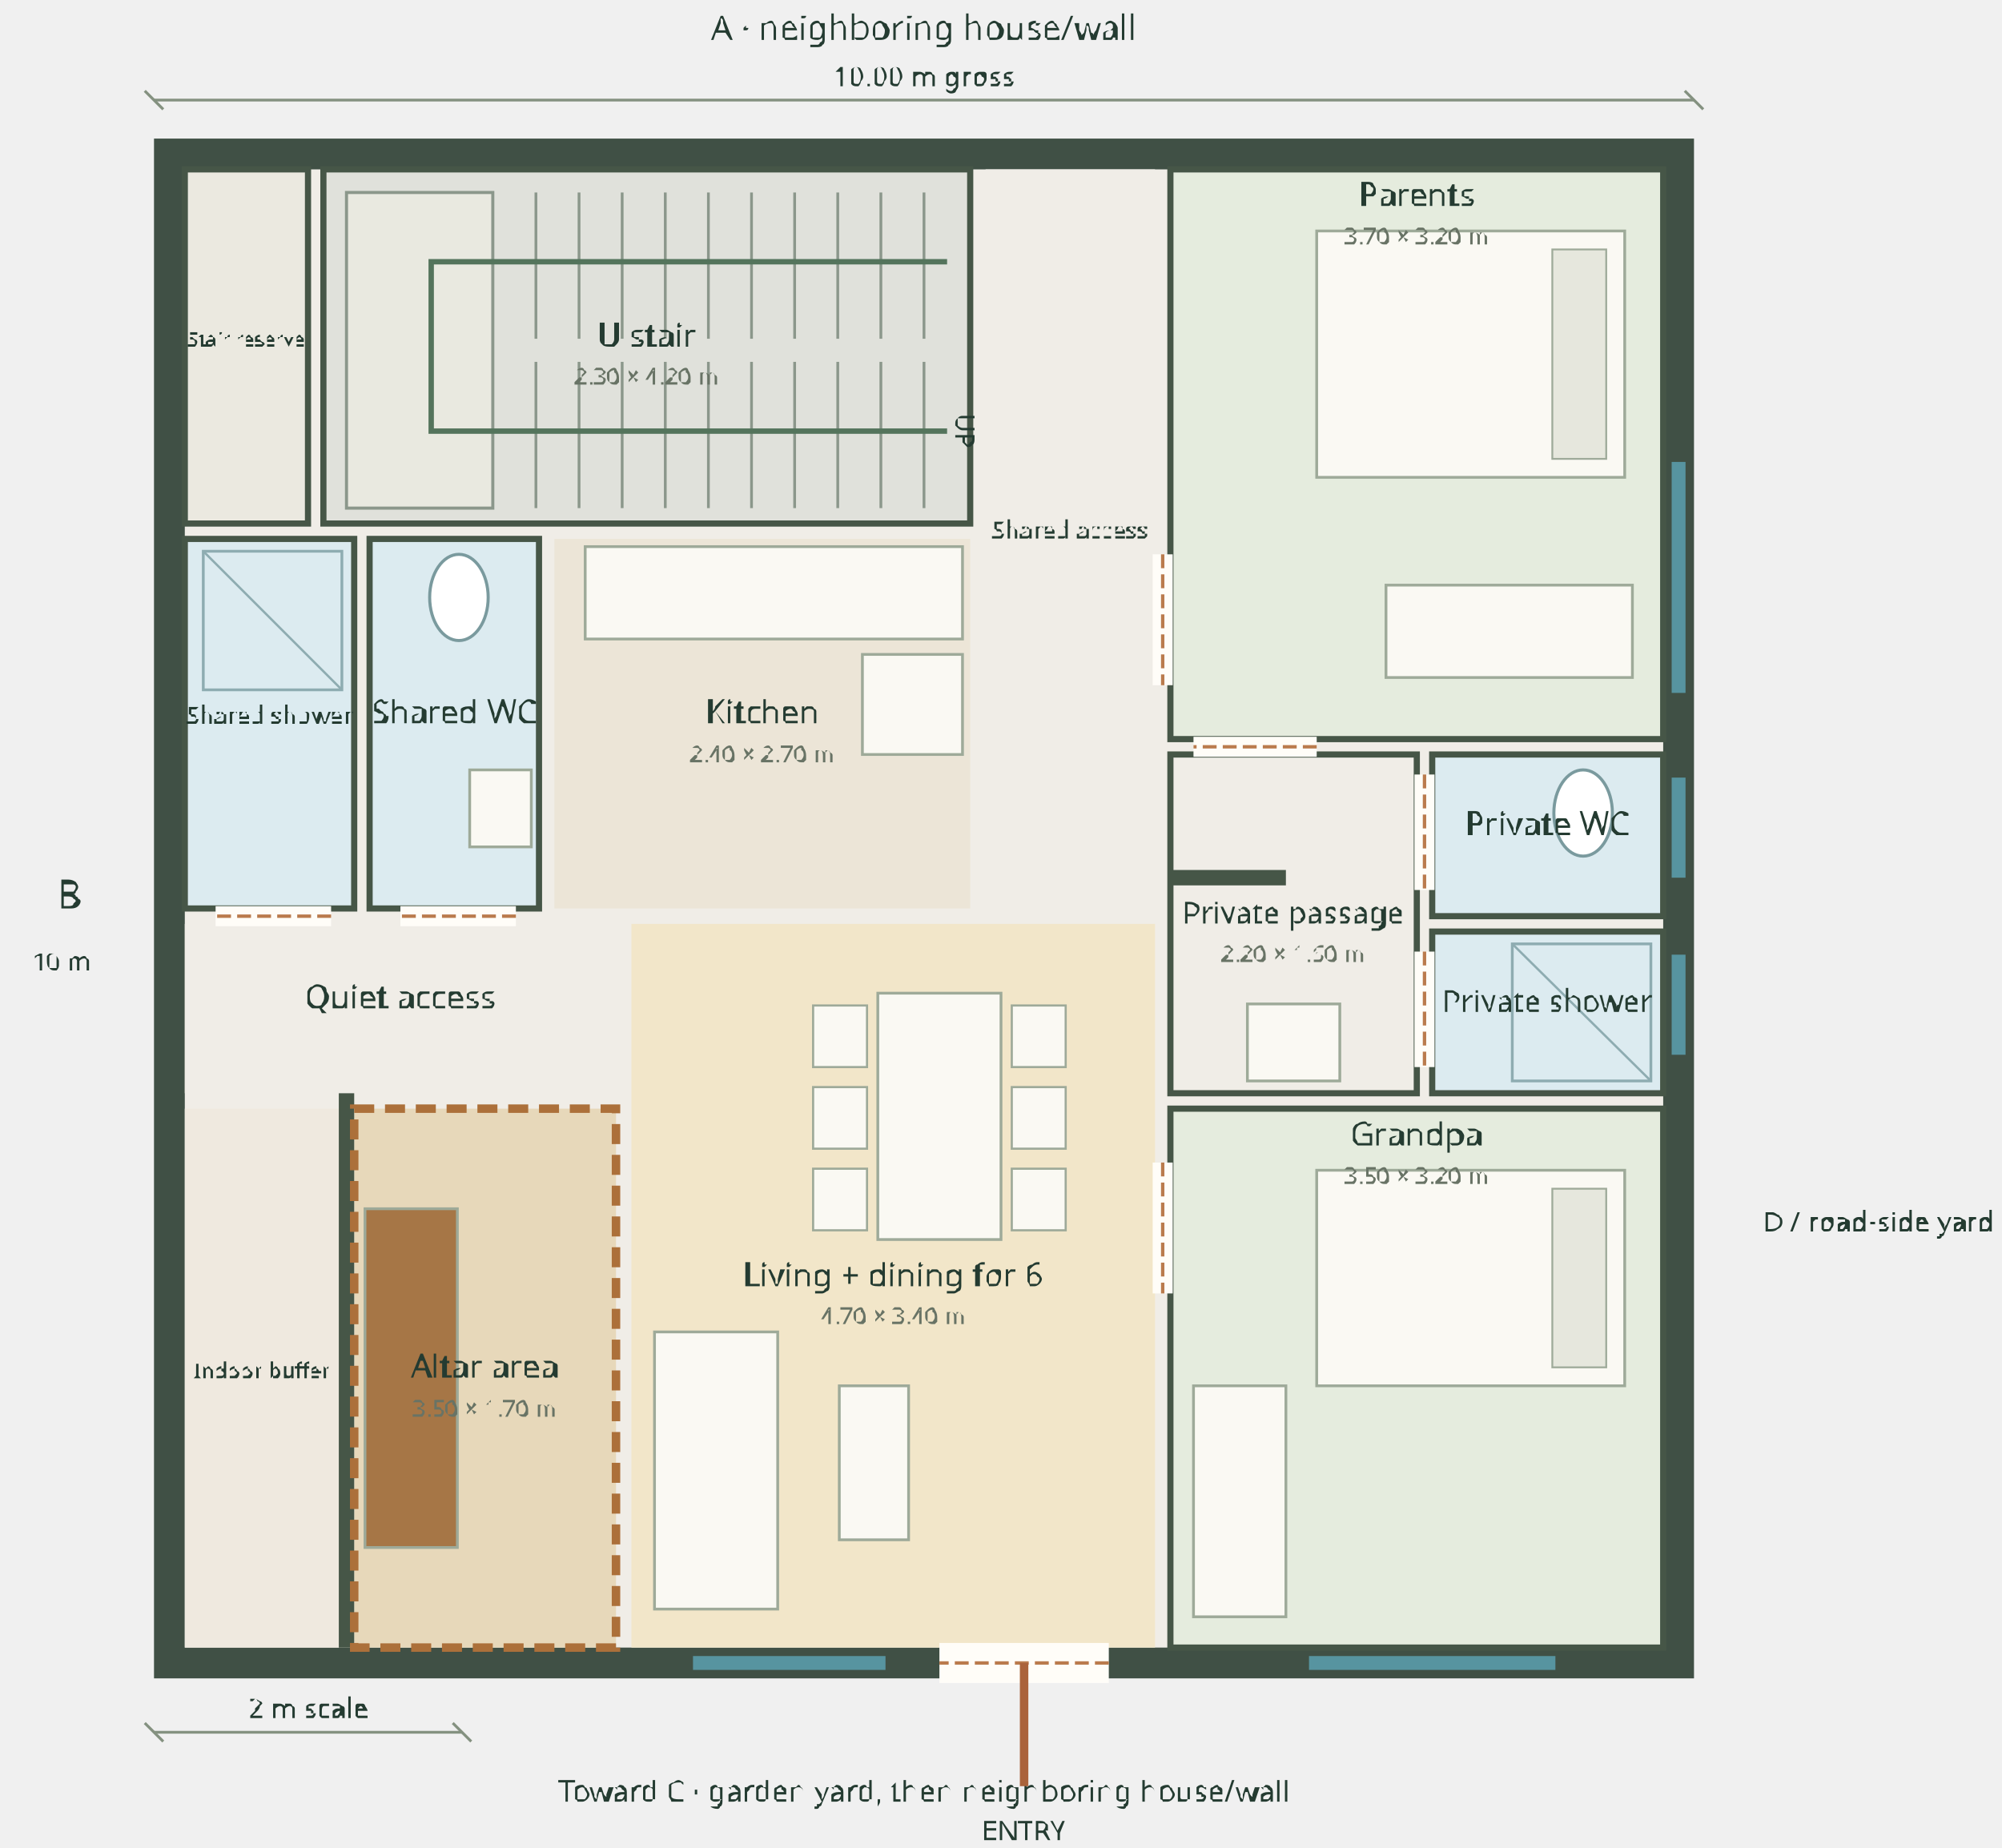
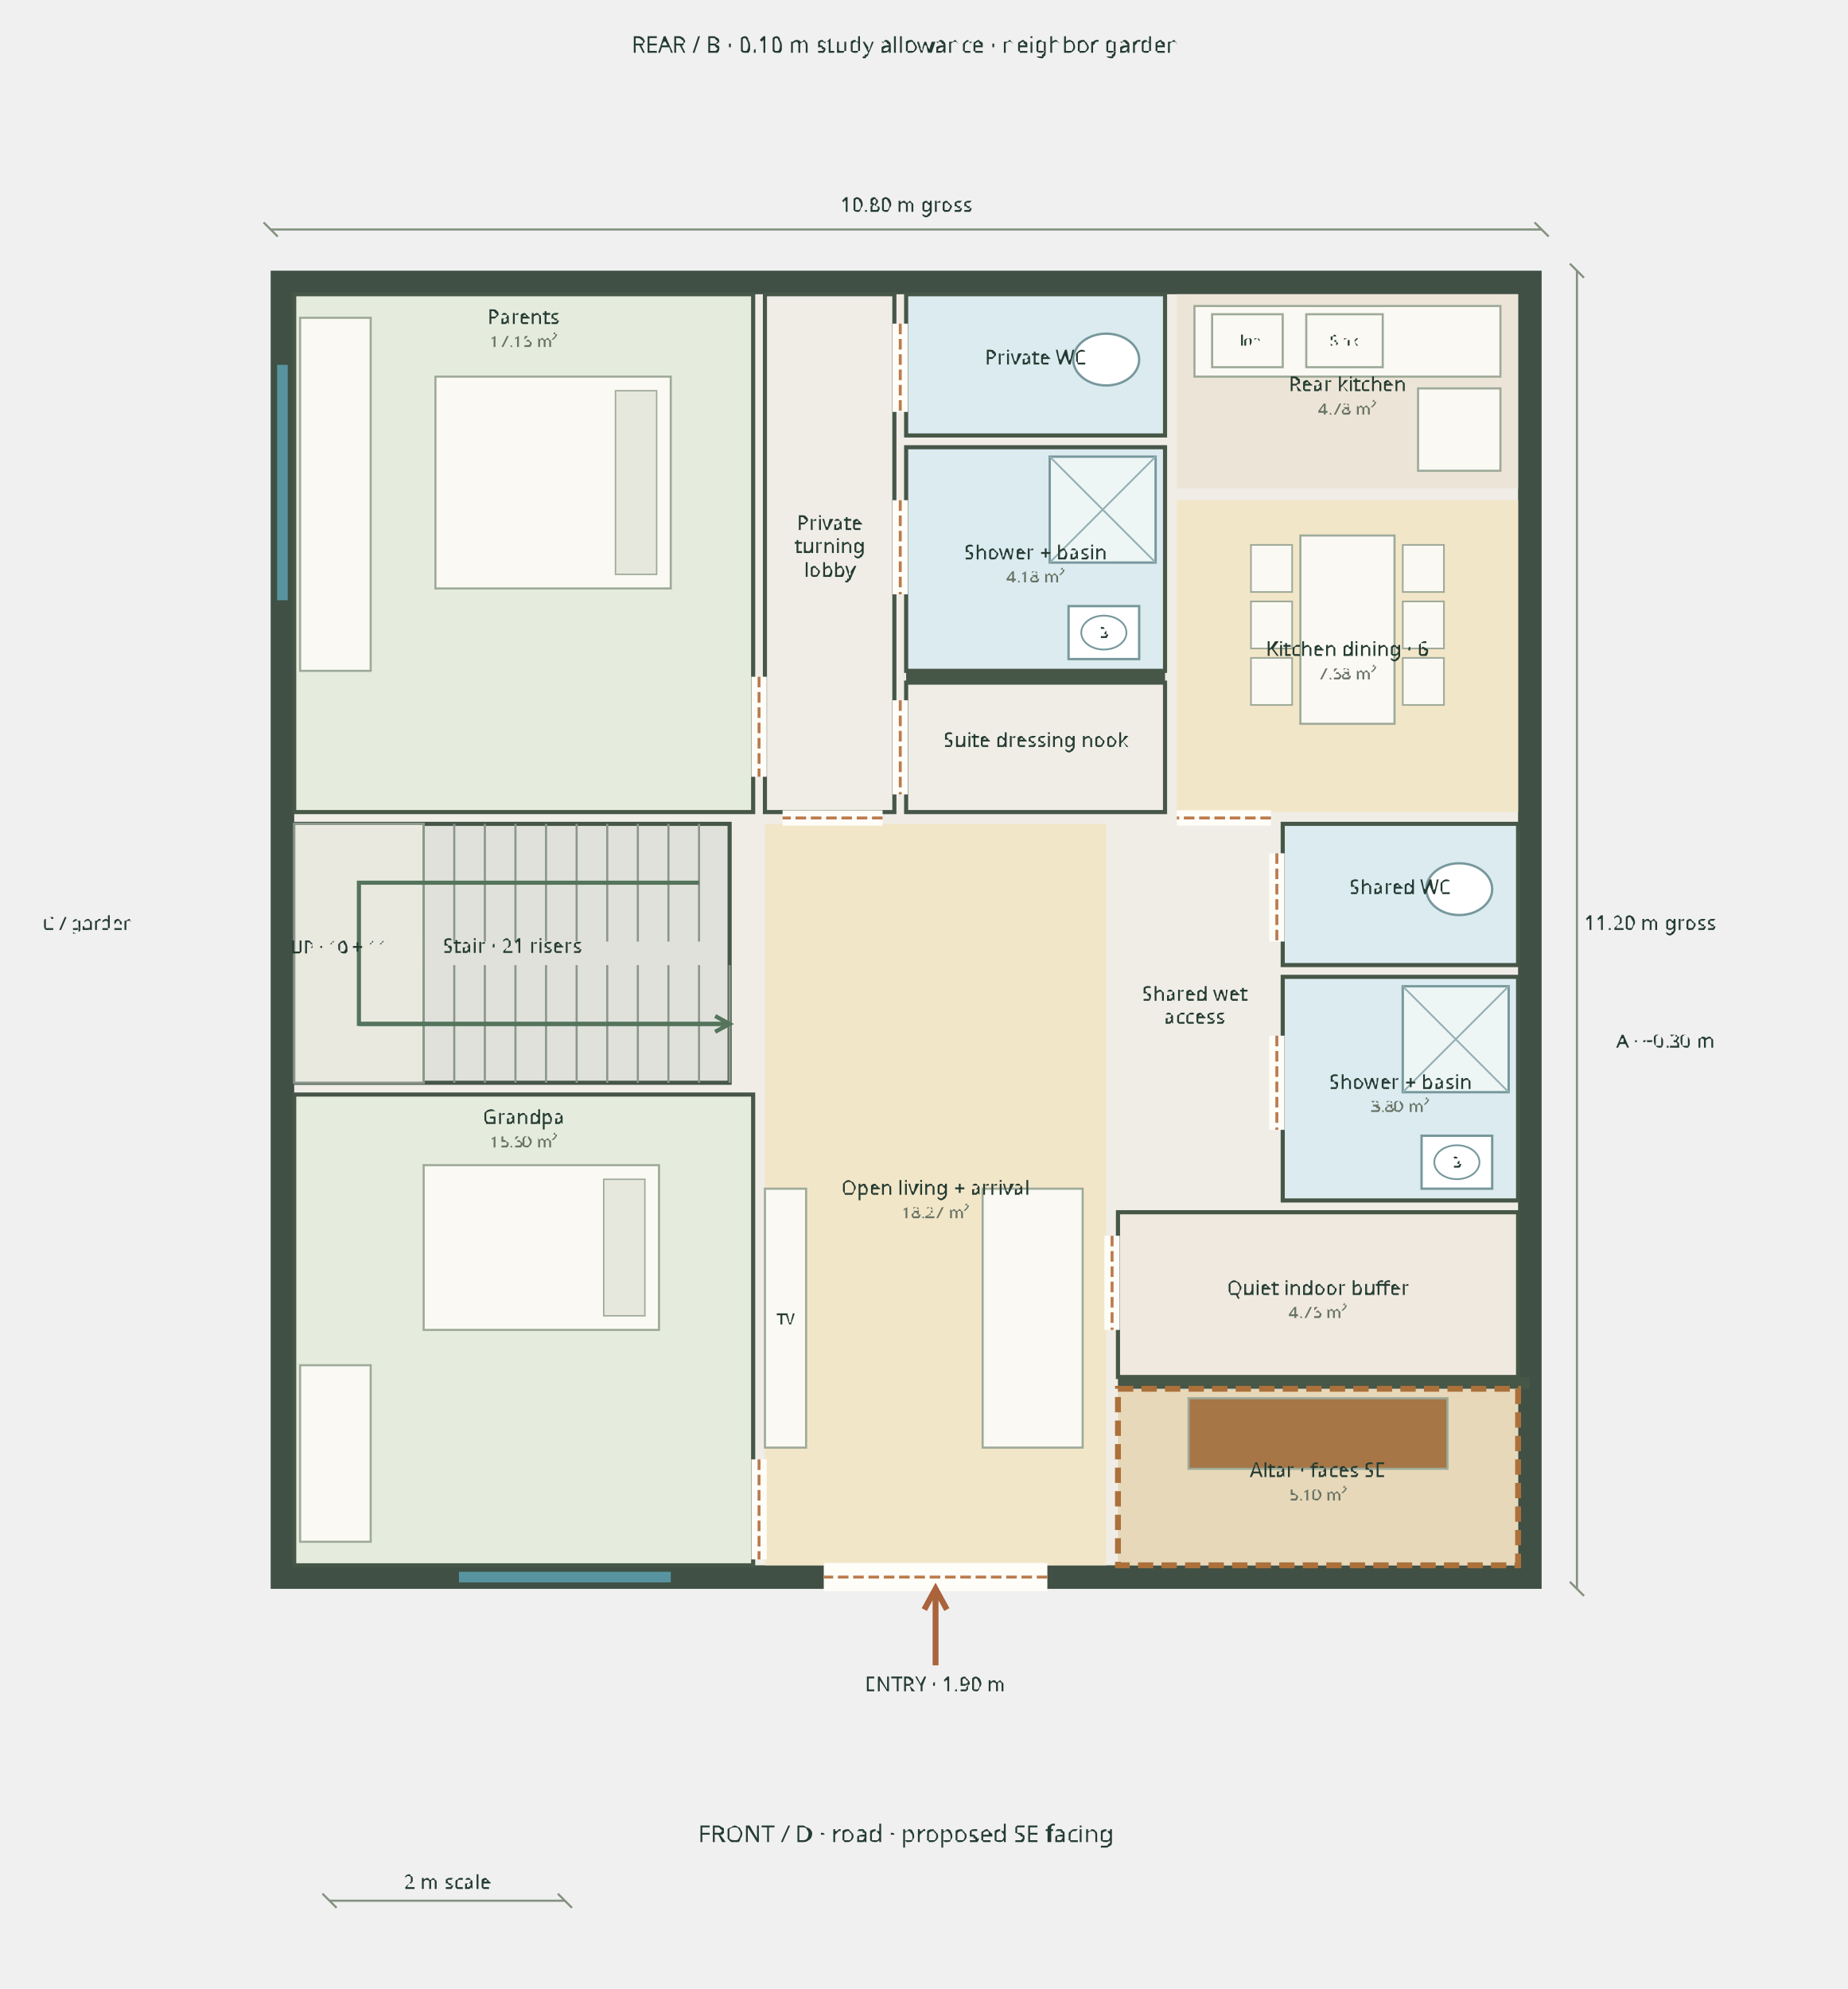
- <svg xmlns="http://www.w3.org/2000/svg" viewBox="-1 -0.9 13 12" class="drawing" role="img" aria-label="F1 conceptual drawing">
-   <rect x="0" y="0" width="10" height="10" fill="#405045" stroke="none" stroke-width="0.025" />
-   <rect x="0.2" y="0.2" width="9.6" height="9.6" fill="#f0ede7" stroke="none" stroke-width="0.025" />
-   <g class="room" tabindex="0" role="button" aria-label="Parents 11.84 square metres">
-     <rect x="6.6" y="0.2" width="3.2" height="3.7" fill="#e5ecde" stroke="#465647" stroke-width="0.04" />
-   </g>
-   <g class="room" tabindex="0" role="button" aria-label="Private WC 1.58 square metres">
-     <rect x="8.3" y="4" width="1.5" height="1.05" fill="#dcebf0" stroke="#465647" stroke-width="0.04" />
-     <ellipse cx="9.28" cy="4.38" rx="0.19" ry="0.28" fill="white" stroke="#7a9a9e" stroke-width="0.02" />
-   </g>
-   <g class="room" tabindex="0" role="button" aria-label="Private shower 1.58 square metres">
-     <rect x="8.3" y="5.15" width="1.5" height="1.05" fill="#dcebf0" stroke="#465647" stroke-width="0.04" />
-     <rect x="8.82" y="5.23" width="0.9" height="0.89" fill="none" stroke="#8eacb1" stroke-width="0.018" />
-     <line x1="8.82" y1="5.23" x2="9.72" y2="6.12" stroke="#8eacb1" stroke-width="0.015" />
-   </g>
-   <g class="room" tabindex="0" role="button" aria-label="Private passage 3.52 square metres">
-     <rect x="6.6" y="4" width="1.6" height="2.2" fill="#f0ede7" stroke="#465647" stroke-width="0.04" />
-   </g>
-   <g class="room" tabindex="0" role="button" aria-label="Grandpa 11.20 square metres">
-     <rect x="6.6" y="6.3" width="3.2" height="3.5" fill="#e5ecde" stroke="#465647" stroke-width="0.04" />
-   </g>
-   <g class="room" tabindex="0" role="button" aria-label="Shared access 5.28 square metres">
-     <rect x="5.4" y="0.2" width="1.1" height="4.8" fill="#f0ede7" stroke="none" stroke-width="0.04" />
-   </g>
-   <g class="room" tabindex="0" role="button" aria-label="U stair 9.66 square metres">
-     <rect x="1.1" y="0.2" width="4.2" height="2.3" fill="#e0e1db" stroke="#465647" stroke-width="0.04" />
-   </g>
-   <g class="room" tabindex="0" role="button" aria-label="Stair reserve 1.84 square metres">
-     <rect x="0.2" y="0.2" width="0.8" height="2.3" fill="#ebe9e0" stroke="#465647" stroke-width="0.04" />
-   </g>
-   <g class="room" tabindex="0" role="button" aria-label="Kitchen 6.48 square metres">
-     <rect x="2.6" y="2.6" width="2.7" height="2.4" fill="#ece5d7" stroke="none" stroke-width="0.04" />
-   </g>
-   <g class="room" tabindex="0" role="button" aria-label="Shared WC 2.64 square metres">
-     <rect x="1.4" y="2.6" width="1.1" height="2.4" fill="#dcebf0" stroke="#465647" stroke-width="0.04" />
-     <ellipse cx="1.98" cy="2.98" rx="0.19" ry="0.28" fill="white" stroke="#7a9a9e" stroke-width="0.02" />
-   </g>
-   <g class="room" tabindex="0" role="button" aria-label="Shared shower 2.64 square metres">
-     <rect x="0.2" y="2.6" width="1.1" height="2.4" fill="#dcebf0" stroke="#465647" stroke-width="0.04" />
-     <rect x="0.32" y="2.68" width="0.9" height="0.9" fill="none" stroke="#8eacb1" stroke-width="0.018" />
-     <line x1="0.32" y1="2.68" x2="1.22" y2="3.58" stroke="#8eacb1" stroke-width="0.015" />
-   </g>
-   <g class="room" tabindex="0" role="button" aria-label="Living + dining for 6 15.98 square metres">
-     <rect x="3.1" y="5.1" width="3.4" height="4.7" fill="#f2e6c9" stroke="none" stroke-width="0.04" />
-   </g>
-   <g class="room" tabindex="0" role="button" aria-label="Quiet access 3.08 square metres">
-     <rect x="0.2" y="5.1" width="2.8" height="1.1" fill="#f0ede7" stroke="none" stroke-width="0.04" />
-   </g>
-   <g class="room" tabindex="0" role="button" aria-label="Altar area 5.95 square metres">
-     <rect x="1.3" y="6.3" width="1.7" height="3.5" fill="#e7d8ba" stroke="none" stroke-width="0.04" />
-   </g>
-   <g class="room" tabindex="0" role="button" aria-label="Indoor buffer 3.50 square metres">
-     <rect x="0.2" y="6.3" width="1" height="3.5" fill="#efe9df" stroke="none" stroke-width="0.04" />
-   </g>
-   <rect x="7.55" y="0.6" width="2" height="1.6" fill="#faf9f3" stroke="#9eaa99" stroke-width="0.018" />
-   <rect x="9.08" y="0.72" width="0.35" height="1.36" fill="#e6e7dd" stroke="#9eaa99" stroke-width="0.012" />
-   <rect x="8" y="2.9" width="1.6" height="0.6" fill="#faf9f3" stroke="#9eaa99" stroke-width="0.018" />
-   <rect x="7.55" y="6.7" width="2" height="1.4" fill="#faf9f3" stroke="#9eaa99" stroke-width="0.018" />
-   <rect x="9.08" y="6.82" width="0.35" height="1.16" fill="#e6e7dd" stroke="#9eaa99" stroke-width="0.012" />
-   <rect x="6.75" y="8.1" width="0.6" height="1.5" fill="#faf9f3" stroke="#9eaa99" stroke-width="0.018" />
-   <rect x="2.8" y="2.65" width="2.45" height="0.6" fill="#faf9f3" stroke="#9eaa99" stroke-width="0.018" />
-   <rect x="4.6" y="3.35" width="0.65" height="0.65" fill="#faf9f3" stroke="#9eaa99" stroke-width="0.018" />
-   <rect x="4.7" y="5.55" width="0.8" height="1.6" fill="#faf9f3" stroke="#9eaa99" stroke-width="0.018" />
-   <rect x="5.57" y="5.63" width="0.35" height="0.4" fill="#faf9f3" stroke="#9eaa99" stroke-width="0.014" />
-   <rect x="4.28" y="5.63" width="0.35" height="0.4" fill="#faf9f3" stroke="#9eaa99" stroke-width="0.014" />
-   <rect x="5.57" y="6.16" width="0.35" height="0.4" fill="#faf9f3" stroke="#9eaa99" stroke-width="0.014" />
-   <rect x="4.28" y="6.16" width="0.35" height="0.4" fill="#faf9f3" stroke="#9eaa99" stroke-width="0.014" />
-   <rect x="5.57" y="6.69" width="0.35" height="0.4" fill="#faf9f3" stroke="#9eaa99" stroke-width="0.014" />
-   <rect x="4.28" y="6.69" width="0.35" height="0.4" fill="#faf9f3" stroke="#9eaa99" stroke-width="0.014" />
-   <rect x="3.25" y="7.75" width="0.8" height="1.8" fill="#faf9f3" stroke="#9eaa99" stroke-width="0.018" />
-   <rect x="4.45" y="8.1" width="0.45" height="1" fill="#faf9f3" stroke="#9eaa99" stroke-width="0.018" />
-   <rect x="1.37" y="6.95" width="0.6" height="2.2" fill="#a67646" stroke="#9eaa99" stroke-width="0.018" />
-   <rect x="7.1" y="5.62" width="0.6" height="0.5" fill="#faf9f3" stroke="#9eaa99" stroke-width="0.018" />
-   <rect x="2.05" y="4.1" width="0.4" height="0.5" fill="#faf9f3" stroke="#9eaa99" stroke-width="0.018" />
-   <g transform="translate(10 0) rotate(90)">
-     <line x1="0.35" y1="5" x2="1.3" y2="5" stroke="#8b978b" stroke-width="0.018" />
-     <line x1="1.45" y1="5" x2="2.4" y2="5" stroke="#8b978b" stroke-width="0.018" />
-     <line x1="0.35" y1="5.28" x2="1.3" y2="5.28" stroke="#8b978b" stroke-width="0.018" />
-     <line x1="1.45" y1="5.28" x2="2.4" y2="5.28" stroke="#8b978b" stroke-width="0.018" />
-     <line x1="0.35" y1="5.56" x2="1.3" y2="5.56" stroke="#8b978b" stroke-width="0.018" />
-     <line x1="1.45" y1="5.56" x2="2.4" y2="5.56" stroke="#8b978b" stroke-width="0.018" />
-     <line x1="0.35" y1="5.84" x2="1.3" y2="5.84" stroke="#8b978b" stroke-width="0.018" />
-     <line x1="1.45" y1="5.84" x2="2.4" y2="5.84" stroke="#8b978b" stroke-width="0.018" />
-     <line x1="0.35" y1="6.12" x2="1.3" y2="6.12" stroke="#8b978b" stroke-width="0.018" />
-     <line x1="1.45" y1="6.12" x2="2.4" y2="6.12" stroke="#8b978b" stroke-width="0.018" />
-     <line x1="0.35" y1="6.4" x2="1.3" y2="6.4" stroke="#8b978b" stroke-width="0.018" />
-     <line x1="1.45" y1="6.4" x2="2.4" y2="6.4" stroke="#8b978b" stroke-width="0.018" />
-     <line x1="0.35" y1="6.68" x2="1.3" y2="6.68" stroke="#8b978b" stroke-width="0.018" />
-     <line x1="1.45" y1="6.68" x2="2.4" y2="6.68" stroke="#8b978b" stroke-width="0.018" />
-     <line x1="0.35" y1="6.96" x2="1.3" y2="6.96" stroke="#8b978b" stroke-width="0.018" />
-     <line x1="1.45" y1="6.96" x2="2.4" y2="6.96" stroke="#8b978b" stroke-width="0.018" />
-     <line x1="0.35" y1="7.24" x2="1.3" y2="7.24" stroke="#8b978b" stroke-width="0.018" />
-     <line x1="1.45" y1="7.24" x2="2.4" y2="7.24" stroke="#8b978b" stroke-width="0.018" />
-     <line x1="0.35" y1="7.52" x2="1.3" y2="7.52" stroke="#8b978b" stroke-width="0.018" />
-     <line x1="1.45" y1="7.52" x2="2.4" y2="7.52" stroke="#8b978b" stroke-width="0.018" />
-     <rect x="0.35" y="7.8" width="2.05" height="0.95" fill="#e9e9e0" stroke="#8b978b" stroke-width="0.02" />
-     <polyline points="0.8,4.85 0.8,8.2 1.9,8.2 1.9,4.85" fill="none" stroke="#54745c" stroke-width="0.035" />
-     <text x="1.9" y="4.8" font-size="0.17" text-anchor="middle" fill="#243b31" font-family="system-ui,sans-serif">UP</text>
-   </g>
-   <line x1="6.55" y1="2.7" x2="6.55" y2="3.55" stroke="#fffdf8" stroke-width="0.13" />
-   <line x1="6.55" y1="2.7" x2="6.55" y2="3.55" stroke="#ba7b4d" stroke-width="0.022" stroke-dasharray="0.09 0.04" />
-   <line x1="7.55" y1="3.95" x2="6.75" y2="3.95" stroke="#fffdf8" stroke-width="0.13" />
-   <line x1="7.55" y1="3.95" x2="6.75" y2="3.95" stroke="#ba7b4d" stroke-width="0.022" stroke-dasharray="0.09 0.04" />
-   <line x1="8.25" y1="4.13" x2="8.25" y2="4.88" stroke="#fffdf8" stroke-width="0.13" />
-   <line x1="8.25" y1="4.13" x2="8.25" y2="4.88" stroke="#ba7b4d" stroke-width="0.022" stroke-dasharray="0.09 0.04" />
-   <line x1="8.25" y1="5.28" x2="8.25" y2="6.03" stroke="#fffdf8" stroke-width="0.13" />
-   <line x1="8.25" y1="5.28" x2="8.25" y2="6.03" stroke="#ba7b4d" stroke-width="0.022" stroke-dasharray="0.09 0.04" />
-   <line x1="6.55" y1="6.65" x2="6.55" y2="7.5" stroke="#fffdf8" stroke-width="0.13" />
-   <line x1="6.55" y1="6.65" x2="6.55" y2="7.5" stroke="#ba7b4d" stroke-width="0.022" stroke-dasharray="0.09 0.04" />
-   <line x1="2.35" y1="5.05" x2="1.6" y2="5.05" stroke="#fffdf8" stroke-width="0.13" />
-   <line x1="2.35" y1="5.05" x2="1.6" y2="5.05" stroke="#ba7b4d" stroke-width="0.022" stroke-dasharray="0.09 0.04" />
-   <line x1="1.15" y1="5.05" x2="0.4" y2="5.05" stroke="#fffdf8" stroke-width="0.13" />
-   <line x1="1.15" y1="5.05" x2="0.4" y2="5.05" stroke="#ba7b4d" stroke-width="0.022" stroke-dasharray="0.09 0.04" />
-   <line x1="6.2" y1="9.9" x2="5.1" y2="9.9" stroke="#fffdf8" stroke-width="0.26" />
-   <line x1="6.2" y1="9.9" x2="5.1" y2="9.9" stroke="#ba7b4d" stroke-width="0.022" stroke-dasharray="0.09 0.04" />
-   <line x1="9.9" y1="2.1" x2="9.9" y2="3.6" stroke="#5794a0" stroke-width="0.09" />
-   <line x1="9.9" y1="4.15" x2="9.9" y2="4.8" stroke="#5794a0" stroke-width="0.09" />
-   <line x1="9.9" y1="5.3" x2="9.9" y2="5.95" stroke="#5794a0" stroke-width="0.09" />
-   <line x1="9.1" y1="9.9" x2="7.5" y2="9.9" stroke="#5794a0" stroke-width="0.09" />
-   <line x1="4.75" y1="9.9" x2="3.5" y2="9.9" stroke="#5794a0" stroke-width="0.09" />
-   <rect x="6.6" y="4.75" width="0.75" height="0.1" fill="#465647" stroke="none" stroke-width="0.025" />
-   <rect x="1.2" y="6.2" width="0.1" height="3.6" fill="#465647" stroke="none" stroke-width="0.025" />
-   <rect x="1.3" y="6.3" width="1.7" height="3.5" fill="none" stroke="#ac703a" stroke-width="0.055" stroke-dasharray=".13 .07" />
-   <text x="8.2" y="0.44" font-size="0.21" text-anchor="middle" fill="#243b31" font-family="system-ui,sans-serif">Parents</text>
-   <text x="8.2" y="0.69" font-size="0.15" text-anchor="middle" fill="#687365" font-family="system-ui,sans-serif">3.70 × 3.20 m</text>
-   <text x="9.05" y="4.525" font-size="0.21" text-anchor="middle" fill="#243b31" font-family="system-ui,sans-serif">Private WC</text>
-   <text x="9.05" y="5.675" font-size="0.195" text-anchor="middle" fill="#243b31" font-family="system-ui,sans-serif">Private shower</text>
-   <text x="7.4" y="5.1" font-size="0.194" text-anchor="middle" fill="#243b31" font-family="system-ui,sans-serif">Private passage</text>
-   <text x="7.4" y="5.35" font-size="0.15" text-anchor="middle" fill="#687365" font-family="system-ui,sans-serif">2.20 × 1.60 m</text>
-   <text x="8.2" y="6.54" font-size="0.21" text-anchor="middle" fill="#243b31" font-family="system-ui,sans-serif">Grandpa</text>
-   <text x="8.2" y="6.79" font-size="0.15" text-anchor="middle" fill="#687365" font-family="system-ui,sans-serif">3.50 × 3.20 m</text>
-   <text x="5.95" y="2.6" font-size="0.154" text-anchor="middle" fill="#243b31" font-family="system-ui,sans-serif">Shared access</text>
-   <text x="3.2" y="1.35" font-size="0.21" text-anchor="middle" fill="#243b31" font-family="system-ui,sans-serif">U stair</text>
-   <text x="3.2" y="1.6" font-size="0.15" text-anchor="middle" fill="#687365" font-family="system-ui,sans-serif">2.30 × 4.20 m</text>
-   <text x="0.6" y="1.35" font-size="0.13" text-anchor="middle" fill="#243b31" font-family="system-ui,sans-serif">Stair reserve</text>
-   <text x="3.95" y="3.8" font-size="0.21" text-anchor="middle" fill="#243b31" font-family="system-ui,sans-serif">Kitchen</text>
-   <text x="3.95" y="4.05" font-size="0.15" text-anchor="middle" fill="#687365" font-family="system-ui,sans-serif">2.40 × 2.70 m</text>
-   <text x="1.95" y="3.8" font-size="0.21" text-anchor="middle" fill="#243b31" font-family="system-ui,sans-serif">Shared WC</text>
-   <text x="0.75" y="3.8" font-size="0.154" text-anchor="middle" fill="#243b31" font-family="system-ui,sans-serif">Shared shower</text>
-   <text x="4.8" y="7.45" font-size="0.21" text-anchor="middle" fill="#243b31" font-family="system-ui,sans-serif">Living + dining for 6</text>
-   <text x="4.8" y="7.7" font-size="0.15" text-anchor="middle" fill="#687365" font-family="system-ui,sans-serif">4.70 × 3.40 m</text>
-   <text x="1.6" y="5.65" font-size="0.21" text-anchor="middle" fill="#243b31" font-family="system-ui,sans-serif">Quiet access</text>
-   <text x="2.15" y="8.05" font-size="0.21" text-anchor="middle" fill="#243b31" font-family="system-ui,sans-serif">Altar area</text>
-   <text x="2.15" y="8.3" font-size="0.15" text-anchor="middle" fill="#687365" font-family="system-ui,sans-serif">3.50 × 1.70 m</text>
-   <text x="0.7" y="8.05" font-size="0.14" text-anchor="middle" fill="#243b31" font-family="system-ui,sans-serif">Indoor buffer</text>
-   <text x="5" y="-0.64" font-size="0.22" text-anchor="middle" fill="#243b31" font-family="system-ui,sans-serif">A · neighboring house/wall</text>
-   <text x="-0.55" y="5" font-size="0.25" text-anchor="middle" fill="#243b31" font-family="system-ui,sans-serif">B</text>
-   <text x="5" y="10.8" font-size="0.19" text-anchor="middle" fill="#243b31" font-family="system-ui,sans-serif">Toward C · garden yard, then neighboring house/wall</text>
-   <text x="11.2" y="7.1" font-size="0.18" text-anchor="middle" fill="#243b31" font-family="system-ui,sans-serif">D / road-side yard</text>
-   <line x1="0" y1="-0.25" x2="10" y2="-0.25" stroke="#849180" stroke-width="0.018" />
-   <line x1="-0.06" y1="-0.31" x2="0.06" y2="-0.19" stroke="#849180" stroke-width="0.018" />
-   <line x1="9.94" y1="-0.31" x2="10.06" y2="-0.19" stroke="#849180" stroke-width="0.018" />
-   <text x="5" y="-0.34" font-size="0.18" text-anchor="middle" fill="#243b31" font-family="system-ui,sans-serif">10.00 m gross</text>
-   <text x="-0.6" y="5.4" font-size="0.16" text-anchor="middle" fill="#243b31" font-family="system-ui,sans-serif">10 m</text>
-   <line x1="0" y1="10.35" x2="2" y2="10.35" stroke="#849180" stroke-width="0.018" />
-   <line x1="-0.06" y1="10.29" x2="0.06" y2="10.41" stroke="#849180" stroke-width="0.018" />
-   <line x1="1.94" y1="10.29" x2="2.06" y2="10.41" stroke="#849180" stroke-width="0.018" />
-   <text x="1" y="10.26" font-size="0.18" text-anchor="middle" fill="#243b31" font-family="system-ui,sans-serif">2 m scale</text>
-   <line x1="5.65" y1="10.7" x2="5.65" y2="9.9" stroke="#aa633b" stroke-width="0.055" />
-   <text x="5.65" y="11.05" font-size="0.18" text-anchor="middle" fill="#243b31" font-family="system-ui,sans-serif">ENTRY</text>
+ <svg xmlns="http://www.w3.org/2000/svg" viewBox="-2.3 -2.3 15.7 16.9" class="drawing" role="img" aria-label="F1 · rotated 90 degrees clockwise" data-revision="C03a" data-option="02" data-display-rotation="90">
+   <rect x="0" y="0" width="10.8" height="11.2" fill="#405045" stroke="none" stroke-width="0.025" />
+   <rect x="0.2" y="0.2" width="10.4" height="10.8" fill="#f0ede7" stroke="none" stroke-width="0.025" />
+   <g class="room" tabindex="0" role="button" data-room-id="KIT-01" aria-label="Rear kitchen 4.78 square metres">
+     <rect x="7.7" y="0.2" width="2.9" height="1.65" fill="#ece5d7" stroke="none" stroke-width="0.035" />
+   </g>
+   <g class="room" tabindex="0" role="button" data-room-id="WC-02" aria-label="Shared WC 2.40 square metres">
+     <rect x="8.6" y="4.7" width="2" height="1.2" fill="#dcebf0" stroke="#465647" stroke-width="0.035" />
+   </g>
+   <g class="room" tabindex="0" role="button" data-room-id="SH-02" aria-label="Shower + basin 3.80 square metres">
+     <rect x="8.6" y="6" width="2" height="1.9" fill="#dcebf0" stroke="#465647" stroke-width="0.035" />
+   </g>
+   <g class="room" tabindex="0" role="button" data-room-id="HALL-01" aria-label="Shared wet access 4.16 square metres">
+     <rect x="7.2" y="4.7" width="1.3" height="3.2" fill="#f0ede7" stroke="none" stroke-width="0.035" />
+   </g>
+   <g class="room" tabindex="0" role="button" data-room-id="ALT-BUFFER" aria-label="Quiet indoor buffer 4.76 square metres">
+     <rect x="7.2" y="8" width="3.4" height="1.4" fill="#efe9df" stroke="#465647" stroke-width="0.035" />
+   </g>
+   <g class="room" tabindex="0" role="button" data-room-id="ALT-01" aria-label="Altar · faces SE 5.10 square metres">
+     <rect x="7.2" y="9.5" width="3.4" height="1.5" fill="#e7d8ba" stroke="none" stroke-width="0.035" />
+   </g>
+   <g class="room" tabindex="0" role="button" data-room-id="WC-01" aria-label="Private WC 2.64 square metres">
+     <rect x="5.4" y="0.2" width="2.2" height="1.2" fill="#dcebf0" stroke="#465647" stroke-width="0.035" />
+   </g>
+   <g class="room" tabindex="0" role="button" data-room-id="SH-01" aria-label="Shower + basin 4.18 square metres">
+     <rect x="5.4" y="1.5" width="2.2" height="1.9" fill="#dcebf0" stroke="#465647" stroke-width="0.035" />
+   </g>
+   <g class="room" tabindex="0" role="button" data-room-id="EN-ACCESS-01" aria-label="Suite dressing nook 2.42 square metres">
+     <rect x="5.4" y="3.5" width="2.2" height="1.1" fill="#f0ede7" stroke="#465647" stroke-width="0.035" />
+   </g>
+   <g class="room" tabindex="0" role="button" data-room-id="EN-01" aria-label="Private turning lobby 4.84 square metres">
+     <rect x="4.2" y="0.2" width="1.1" height="4.4" fill="#f0ede7" stroke="#465647" stroke-width="0.035" />
+   </g>
+   <g class="room" tabindex="0" role="button" data-room-id="DIN-01" aria-label="Kitchen dining · 6 7.68 square metres">
+     <rect x="7.7" y="1.95" width="2.9" height="2.65" fill="#f2e6c9" stroke="none" stroke-width="0.035" />
+   </g>
+   <g class="room" tabindex="0" role="button" data-room-id="LIV-01" aria-label="Open living + arrival 18.27 square metres">
+     <rect x="4.2" y="4.7" width="2.9" height="6.3" fill="#f2e6c9" stroke="none" stroke-width="0.035" />
+   </g>
+   <g class="room" tabindex="0" role="button" data-room-id="BR-01" aria-label="Parents 17.16 square metres">
+     <rect x="0.2" y="0.2" width="3.9" height="4.4" fill="#e5ecde" stroke="#465647" stroke-width="0.035" />
+   </g>
+   <g class="room" tabindex="0" role="button" data-room-id="STAIR-01" aria-label="Stair · 21 risers 8.14 square metres">
+     <rect x="0.2" y="4.7" width="3.7" height="2.2" fill="#e0e1db" stroke="#465647" stroke-width="0.035" />
+   </g>
+   <g class="room" tabindex="0" role="button" data-room-id="BR-02" aria-label="Grandpa 15.60 square metres">
+     <rect x="0.2" y="7" width="3.9" height="4" fill="#e5ecde" stroke="#465647" stroke-width="0.035" />
+   </g>
+   <g data-furniture-name="Counter">
+     <rect x="7.85" y="0.3" width="2.6" height="0.6" fill="#faf9f3" stroke="#9eaa99" stroke-width="0.018" />
+   </g>
+   <g data-furniture-name="Fridge">
+     <rect x="9.75" y="1" width="0.7" height="0.7" fill="#faf9f3" stroke="#9eaa99" stroke-width="0.018" />
+   </g>
+   <g data-furniture-name="Sink">
+     <rect x="8.8" y="0.37" width="0.65" height="0.45" fill="#faf9f3" stroke="#9eaa99" stroke-width="0.018" />
+     <text x="9.125" y="0.635" font-size="0.12" text-anchor="middle" fill="#243b31" font-family="system-ui,sans-serif">Sink</text>
+   </g>
+   <g data-furniture-name="Hob">
+     <rect x="8" y="0.37" width="0.6" height="0.45" fill="#faf9f3" stroke="#9eaa99" stroke-width="0.018" />
+     <text x="8.3" y="0.635" font-size="0.12" text-anchor="middle" fill="#243b31" font-family="system-ui,sans-serif">Hob</text>
+   </g>
+   <g data-furniture-name="Dining table">
+     <rect x="8.75" y="2.25" width="0.8" height="1.6" fill="#faf9f3" stroke="#9eaa99" stroke-width="0.018" />
+     <rect x="9.62" y="2.33" width="0.35" height="0.4" fill="#faf9f3" stroke="#9eaa99" stroke-width="0.014" />
+     <rect x="8.33" y="2.33" width="0.35" height="0.4" fill="#faf9f3" stroke="#9eaa99" stroke-width="0.014" />
+     <rect x="9.62" y="2.81" width="0.35" height="0.4" fill="#faf9f3" stroke="#9eaa99" stroke-width="0.014" />
+     <rect x="8.33" y="2.81" width="0.35" height="0.4" fill="#faf9f3" stroke="#9eaa99" stroke-width="0.014" />
+     <rect x="9.62" y="3.29" width="0.35" height="0.4" fill="#faf9f3" stroke="#9eaa99" stroke-width="0.014" />
+     <rect x="8.33" y="3.29" width="0.35" height="0.4" fill="#faf9f3" stroke="#9eaa99" stroke-width="0.014" />
+   </g>
+   <g data-furniture-name="Sofa">
+     <rect x="6.05" y="7.8" width="0.85" height="2.2" fill="#faf9f3" stroke="#9eaa99" stroke-width="0.018" />
+   </g>
+   <g data-furniture-name="TV stand">
+     <rect x="4.2" y="7.8" width="0.35" height="2.2" fill="#faf9f3" stroke="#9eaa99" stroke-width="0.018" />
+     <text x="4.375" y="8.95" font-size="0.13" text-anchor="middle" fill="#243b31" font-family="system-ui,sans-serif">TV</text>
+   </g>
+   <g data-furniture-name="Double bed">
+     <rect x="1.4" y="0.9" width="2" height="1.8" fill="#faf9f3" stroke="#9eaa99" stroke-width="0.018" />
+     <rect x="2.93" y="1.02" width="0.35" height="1.56" fill="#e6e7dd" stroke="#9eaa99" stroke-width="0.012" />
+   </g>
+   <g data-furniture-name="Wardrobe">
+     <rect x="0.25" y="0.4" width="0.6" height="3" fill="#faf9f3" stroke="#9eaa99" stroke-width="0.018" />
+   </g>
+   <g data-furniture-name="Bed">
+     <rect x="1.3" y="7.6" width="2" height="1.4" fill="#faf9f3" stroke="#9eaa99" stroke-width="0.018" />
+     <rect x="2.83" y="7.72" width="0.35" height="1.16" fill="#e6e7dd" stroke="#9eaa99" stroke-width="0.012" />
+   </g>
+   <g data-furniture-name="Wardrobe">
+     <rect x="0.25" y="9.3" width="0.6" height="1.5" fill="#faf9f3" stroke="#9eaa99" stroke-width="0.018" />
+   </g>
+   <g data-furniture-name="Altar">
+     <rect x="7.8" y="9.58" width="2.2" height="0.6" fill="#a67646" stroke="#9eaa99" stroke-width="0.018" />
+   </g>
+   <ellipse cx="7.1" cy="0.755" rx="0.28" ry="0.22" fill="white" stroke="#77989d" stroke-width="0.02" />
+   <ellipse cx="10.1" cy="5.255" rx="0.28" ry="0.22" fill="white" stroke="#77989d" stroke-width="0.02" />
+   <rect x="6.62" y="1.58" width="0.9" height="0.9" fill="#edf6f5" stroke="#77989d" stroke-width="0.02" />
+   <line x1="6.62" y1="1.58" x2="7.52" y2="2.48" stroke="#93afb3" stroke-width="0.015" />
+   <line x1="7.52" y1="1.58" x2="6.62" y2="2.48" stroke="#93afb3" stroke-width="0.015" />
+   <rect x="6.78" y="2.85" width="0.6" height="0.45" fill="#ffffff" stroke="#77989d" stroke-width="0.02" />
+   <ellipse cx="7.08" cy="3.075" rx="0.192" ry="0.144" fill="none" stroke="#77989d" stroke-width="0.015" />
+   <text x="7.08" y="3.12" font-size="0.12" text-anchor="middle" fill="#243b31" font-family="system-ui,sans-serif">B</text>
+   <rect x="9.62" y="6.08" width="0.9" height="0.9" fill="#edf6f5" stroke="#77989d" stroke-width="0.02" />
+   <line x1="9.62" y1="6.08" x2="10.52" y2="6.98" stroke="#93afb3" stroke-width="0.015" />
+   <line x1="10.52" y1="6.08" x2="9.62" y2="6.98" stroke="#93afb3" stroke-width="0.015" />
+   <rect x="9.78" y="7.35" width="0.6" height="0.45" fill="#ffffff" stroke="#77989d" stroke-width="0.02" />
+   <ellipse cx="10.08" cy="7.575" rx="0.192" ry="0.144" fill="none" stroke="#77989d" stroke-width="0.015" />
+   <text x="10.08" y="7.62" font-size="0.12" text-anchor="middle" fill="#243b31" font-family="system-ui,sans-serif">B</text>
+   <rect x="0.2" y="4.7" width="1.1" height="2.2" fill="#e9e9e0" stroke="#8b978b" stroke-width="0.02" />
+   <line x1="3.64" y1="4.7" x2="3.64" y2="5.7" stroke="#8b978b" stroke-width="0.018" />
+   <line x1="3.38" y1="4.7" x2="3.38" y2="5.7" stroke="#8b978b" stroke-width="0.018" />
+   <line x1="3.12" y1="4.7" x2="3.12" y2="5.7" stroke="#8b978b" stroke-width="0.018" />
+   <line x1="2.86" y1="4.7" x2="2.86" y2="5.7" stroke="#8b978b" stroke-width="0.018" />
+   <line x1="2.6" y1="4.7" x2="2.6" y2="5.7" stroke="#8b978b" stroke-width="0.018" />
+   <line x1="2.34" y1="4.7" x2="2.34" y2="5.7" stroke="#8b978b" stroke-width="0.018" />
+   <line x1="2.08" y1="4.7" x2="2.08" y2="5.7" stroke="#8b978b" stroke-width="0.018" />
+   <line x1="1.82" y1="4.7" x2="1.82" y2="5.7" stroke="#8b978b" stroke-width="0.018" />
+   <line x1="1.56" y1="4.7" x2="1.56" y2="5.7" stroke="#8b978b" stroke-width="0.018" />
+   <line x1="1.3" y1="4.7" x2="1.3" y2="5.7" stroke="#8b978b" stroke-width="0.018" />
+   <line x1="3.9" y1="5.9" x2="3.9" y2="6.9" stroke="#8b978b" stroke-width="0.018" />
+   <line x1="3.64" y1="5.9" x2="3.64" y2="6.9" stroke="#8b978b" stroke-width="0.018" />
+   <line x1="3.38" y1="5.9" x2="3.38" y2="6.9" stroke="#8b978b" stroke-width="0.018" />
+   <line x1="3.12" y1="5.9" x2="3.12" y2="6.9" stroke="#8b978b" stroke-width="0.018" />
+   <line x1="2.86" y1="5.9" x2="2.86" y2="6.9" stroke="#8b978b" stroke-width="0.018" />
+   <line x1="2.6" y1="5.9" x2="2.6" y2="6.9" stroke="#8b978b" stroke-width="0.018" />
+   <line x1="2.34" y1="5.9" x2="2.34" y2="6.9" stroke="#8b978b" stroke-width="0.018" />
+   <line x1="2.08" y1="5.9" x2="2.08" y2="6.9" stroke="#8b978b" stroke-width="0.018" />
+   <line x1="1.82" y1="5.9" x2="1.82" y2="6.9" stroke="#8b978b" stroke-width="0.018" />
+   <line x1="1.56" y1="5.9" x2="1.56" y2="6.9" stroke="#8b978b" stroke-width="0.018" />
+   <line x1="1.3" y1="5.9" x2="1.3" y2="6.9" stroke="#8b978b" stroke-width="0.018" />
+   <polyline points="3.64,5.2 0.75,5.2 0.75,6.4 3.9,6.4" fill="none" stroke="#54745c" stroke-width="0.035" />
+   <line x1="0.75" y1="6.4" x2="3.9" y2="6.4" stroke="#54745c" stroke-width="0.035" />
+   <polyline points="3.777,6.467 3.9,6.4 3.777,6.333" fill="none" stroke="#54745c" stroke-width="0.035" />
+   <text x="0.58" y="5.8" font-size="0.15" text-anchor="middle" fill="#243b31" font-family="system-ui,sans-serif">UP · 10 + 11</text>
+   <line x1="8.55" y1="4.95" x2="8.55" y2="5.7" stroke="#fffdf8" stroke-width="0.13" data-door-id="WC-02" data-opening-width="0.75" />
+   <line x1="8.55" y1="4.95" x2="8.55" y2="5.7" stroke="#ba7b4d" stroke-width="0.025" stroke-dasharray=".09 .04" />
+   <line x1="8.55" y1="6.5" x2="8.55" y2="7.3" stroke="#fffdf8" stroke-width="0.13" data-door-id="SH-02" data-opening-width="0.8" />
+   <line x1="8.55" y1="6.5" x2="8.55" y2="7.3" stroke="#ba7b4d" stroke-width="0.025" stroke-dasharray=".09 .04" />
+   <line x1="8.5" y1="4.65" x2="7.7" y2="4.65" stroke="#fffdf8" stroke-width="0.13" data-door-id="KIT-01" data-opening-width="0.8" />
+   <line x1="8.5" y1="4.65" x2="7.7" y2="4.65" stroke="#ba7b4d" stroke-width="0.025" stroke-dasharray=".09 .04" />
+   <line x1="7.15" y1="8.2" x2="7.15" y2="9" stroke="#fffdf8" stroke-width="0.13" data-door-id="ALT-BUFFER" data-opening-width="0.8" />
+   <line x1="7.15" y1="8.2" x2="7.15" y2="9" stroke="#ba7b4d" stroke-width="0.025" stroke-dasharray=".09 .04" />
+   <line x1="5.35" y1="0.45" x2="5.35" y2="1.2" stroke="#fffdf8" stroke-width="0.13" data-door-id="WC-01" data-opening-width="0.75" />
+   <line x1="5.35" y1="0.45" x2="5.35" y2="1.2" stroke="#ba7b4d" stroke-width="0.025" stroke-dasharray=".09 .04" />
+   <line x1="5.35" y1="1.95" x2="5.35" y2="2.75" stroke="#fffdf8" stroke-width="0.13" data-door-id="SH-01" data-opening-width="0.8" />
+   <line x1="5.35" y1="1.95" x2="5.35" y2="2.75" stroke="#ba7b4d" stroke-width="0.025" stroke-dasharray=".09 .04" />
+   <line x1="5.2" y1="4.65" x2="4.35" y2="4.65" stroke="#fffdf8" stroke-width="0.13" data-door-id="EN-01" data-opening-width="0.85" />
+   <line x1="5.2" y1="4.65" x2="4.35" y2="4.65" stroke="#ba7b4d" stroke-width="0.025" stroke-dasharray=".09 .04" />
+   <line x1="4.15" y1="3.45" x2="4.15" y2="4.3" stroke="#fffdf8" stroke-width="0.13" data-door-id="BR-01" data-opening-width="0.85" />
+   <line x1="4.15" y1="3.45" x2="4.15" y2="4.3" stroke="#ba7b4d" stroke-width="0.025" stroke-dasharray=".09 .04" />
+   <line x1="4.15" y1="10.1" x2="4.15" y2="10.95" stroke="#fffdf8" stroke-width="0.13" data-door-id="BR-02" data-opening-width="0.85" />
+   <line x1="4.15" y1="10.1" x2="4.15" y2="10.95" stroke="#ba7b4d" stroke-width="0.025" stroke-dasharray=".09 .04" />
+   <line x1="6.6" y1="11.1" x2="4.7" y2="11.1" stroke="#fffdf8" stroke-width="0.24" data-door-id="ENTRY" data-opening-width="1.9" />
+   <line x1="6.6" y1="11.1" x2="4.7" y2="11.1" stroke="#ba7b4d" stroke-width="0.025" stroke-dasharray=".09 .04" />
+   <line x1="5.35" y1="3.65" x2="5.35" y2="4.45" stroke="#fffdf8" stroke-width="0.13" data-door-id="EN-ACCESS-01" data-opening-width="0.8" />
+   <line x1="5.35" y1="3.65" x2="5.35" y2="4.45" stroke="#ba7b4d" stroke-width="0.025" stroke-dasharray=".09 .04" />
+   <line x1="0.1" y1="0.8" x2="0.1" y2="2.8" stroke="#5794a0" stroke-width="0.09" />
+   <line x1="3.4" y1="11.1" x2="1.6" y2="11.1" stroke="#5794a0" stroke-width="0.09" />
+   <rect x="5.4" y="3.4" width="2.2" height="0.1" fill="#465647" stroke="none" stroke-width="0.025" />
+   <rect x="7.2" y="9.4" width="3.5" height="0.1" fill="#465647" stroke="none" stroke-width="0.025" />
+   <rect x="7.2" y="9.5" width="3.4" height="1.5" fill="none" stroke="#ac703a" stroke-width="0.05" stroke-dasharray=".13 .07" />
+   <text x="9.15" y="1.025" font-size="0.17" text-anchor="middle" fill="#243b31" font-family="system-ui,sans-serif">Rear kitchen</text>
+   <text x="9.15" y="1.225" font-size="0.14" text-anchor="middle" fill="#687365" font-family="system-ui,sans-serif">4.78 m²</text>
+   <text x="9.6" y="5.3" font-size="0.17" text-anchor="middle" fill="#243b31" font-family="system-ui,sans-serif">Shared WC</text>
+   <text x="9.6" y="6.95" font-size="0.17" text-anchor="middle" fill="#243b31" font-family="system-ui,sans-serif">Shower + basin</text>
+   <text x="9.6" y="7.15" font-size="0.14" text-anchor="middle" fill="#687365" font-family="system-ui,sans-serif">3.80 m²</text>
+   <text x="7.85" y="6.2" font-size="0.17" text-anchor="middle" fill="#243b31" font-family="system-ui,sans-serif">Shared wet</text>
+   <text x="7.85" y="6.4" font-size="0.17" text-anchor="middle" fill="#243b31" font-family="system-ui,sans-serif">access</text>
+   <text x="8.9" y="8.7" font-size="0.17" text-anchor="middle" fill="#243b31" font-family="system-ui,sans-serif">Quiet indoor buffer</text>
+   <text x="8.9" y="8.9" font-size="0.14" text-anchor="middle" fill="#687365" font-family="system-ui,sans-serif">4.76 m²</text>
+   <text x="8.9" y="10.25" font-size="0.17" text-anchor="middle" fill="#243b31" font-family="system-ui,sans-serif">Altar · faces SE</text>
+   <text x="8.9" y="10.45" font-size="0.14" text-anchor="middle" fill="#687365" font-family="system-ui,sans-serif">5.10 m²</text>
+   <text x="6.5" y="0.8" font-size="0.17" text-anchor="middle" fill="#243b31" font-family="system-ui,sans-serif">Private WC</text>
+   <text x="6.5" y="2.45" font-size="0.17" text-anchor="middle" fill="#243b31" font-family="system-ui,sans-serif">Shower + basin</text>
+   <text x="6.5" y="2.65" font-size="0.14" text-anchor="middle" fill="#687365" font-family="system-ui,sans-serif">4.18 m²</text>
+   <text x="6.5" y="4.05" font-size="0.17" text-anchor="middle" fill="#243b31" font-family="system-ui,sans-serif">Suite dressing nook</text>
+   <text x="4.75" y="2.2" font-size="0.17" text-anchor="middle" fill="#243b31" font-family="system-ui,sans-serif">Private</text>
+   <text x="4.75" y="2.4" font-size="0.17" text-anchor="middle" fill="#243b31" font-family="system-ui,sans-serif">turning</text>
+   <text x="4.75" y="2.6" font-size="0.17" text-anchor="middle" fill="#243b31" font-family="system-ui,sans-serif">lobby</text>
+   <text x="9.15" y="3.275" font-size="0.17" text-anchor="middle" fill="#243b31" font-family="system-ui,sans-serif">Kitchen dining · 6</text>
+   <text x="9.15" y="3.475" font-size="0.14" text-anchor="middle" fill="#687365" font-family="system-ui,sans-serif">7.68 m²</text>
+   <text x="5.65" y="7.85" font-size="0.17" text-anchor="middle" fill="#243b31" font-family="system-ui,sans-serif">Open living + arrival</text>
+   <text x="5.65" y="8.05" font-size="0.14" text-anchor="middle" fill="#687365" font-family="system-ui,sans-serif">18.27 m²</text>
+   <text x="2.15" y="0.45" font-size="0.17" text-anchor="middle" fill="#243b31" font-family="system-ui,sans-serif">Parents</text>
+   <text x="2.15" y="0.65" font-size="0.14" text-anchor="middle" fill="#687365" font-family="system-ui,sans-serif">17.16 m²</text>
+   <text x="2.05" y="5.8" font-size="0.17" text-anchor="middle" fill="#243b31" font-family="system-ui,sans-serif">Stair · 21 risers</text>
+   <text x="2.15" y="7.25" font-size="0.17" text-anchor="middle" fill="#243b31" font-family="system-ui,sans-serif">Grandpa</text>
+   <text x="2.15" y="7.45" font-size="0.14" text-anchor="middle" fill="#687365" font-family="system-ui,sans-serif">15.60 m²</text>
+   <text x="5.4" y="-1.85" font-size="0.19" text-anchor="middle" fill="#243b31" font-family="system-ui,sans-serif">REAR / B · 0.10 m study allowance · neighbor garden</text>
+   <text x="-1.55" y="5.6" font-size="0.16" text-anchor="middle" fill="#243b31" font-family="system-ui,sans-serif">C / garden</text>
+   <text x="11.85" y="6.6" font-size="0.16" text-anchor="middle" fill="#243b31" font-family="system-ui,sans-serif">A · ~0.30 m</text>
+   <text x="5.4" y="13.35" font-size="0.2" text-anchor="middle" fill="#243b31" font-family="system-ui,sans-serif">FRONT / D · road · proposed SE facing</text>
+   <line x1="11.1" y1="0" x2="11.1" y2="11.2" stroke="#849180" stroke-width="0.018" />
+   <line x1="11.04" y1="-0.06" x2="11.16" y2="0.06" stroke="#849180" stroke-width="0.018" />
+   <line x1="11.04" y1="11.14" x2="11.16" y2="11.26" stroke="#849180" stroke-width="0.018" />
+   <text x="11.72" y="5.6" font-size="0.17" text-anchor="middle" fill="#243b31" font-family="system-ui,sans-serif">11.20 m gross</text>
+   <line x1="10.8" y1="-0.35" x2="0" y2="-0.35" stroke="#849180" stroke-width="0.018" />
+   <line x1="10.74" y1="-0.41" x2="10.86" y2="-0.29" stroke="#849180" stroke-width="0.018" />
+   <line x1="-0.06" y1="-0.41" x2="0.06" y2="-0.29" stroke="#849180" stroke-width="0.018" />
+   <text x="5.4" y="-0.5" font-size="0.17" text-anchor="middle" fill="#243b31" font-family="system-ui,sans-serif">10.80 m gross</text>
+   <line x1="0.5" y1="13.85" x2="2.5" y2="13.85" stroke="#849180" stroke-width="0.018" />
+   <line x1="0.44" y1="13.79" x2="0.56" y2="13.91" stroke="#849180" stroke-width="0.018" />
+   <line x1="2.44" y1="13.79" x2="2.56" y2="13.91" stroke="#849180" stroke-width="0.018" />
+   <text x="1.5" y="13.75" font-size="0.17" text-anchor="middle" fill="#243b31" font-family="system-ui,sans-serif">2 m scale</text>
+   <line x1="5.65" y1="11.85" x2="5.65" y2="11.2" stroke="#aa633b" stroke-width="0.05" />
+   <polyline points="5.746,11.376 5.65,11.2 5.554,11.376" fill="none" stroke="#aa633b" stroke-width="0.05" />
+   <text x="5.65" y="12.07" font-size="0.17" text-anchor="middle" fill="#243b31" font-family="system-ui,sans-serif">ENTRY · 1.90 m</text>
</svg>
